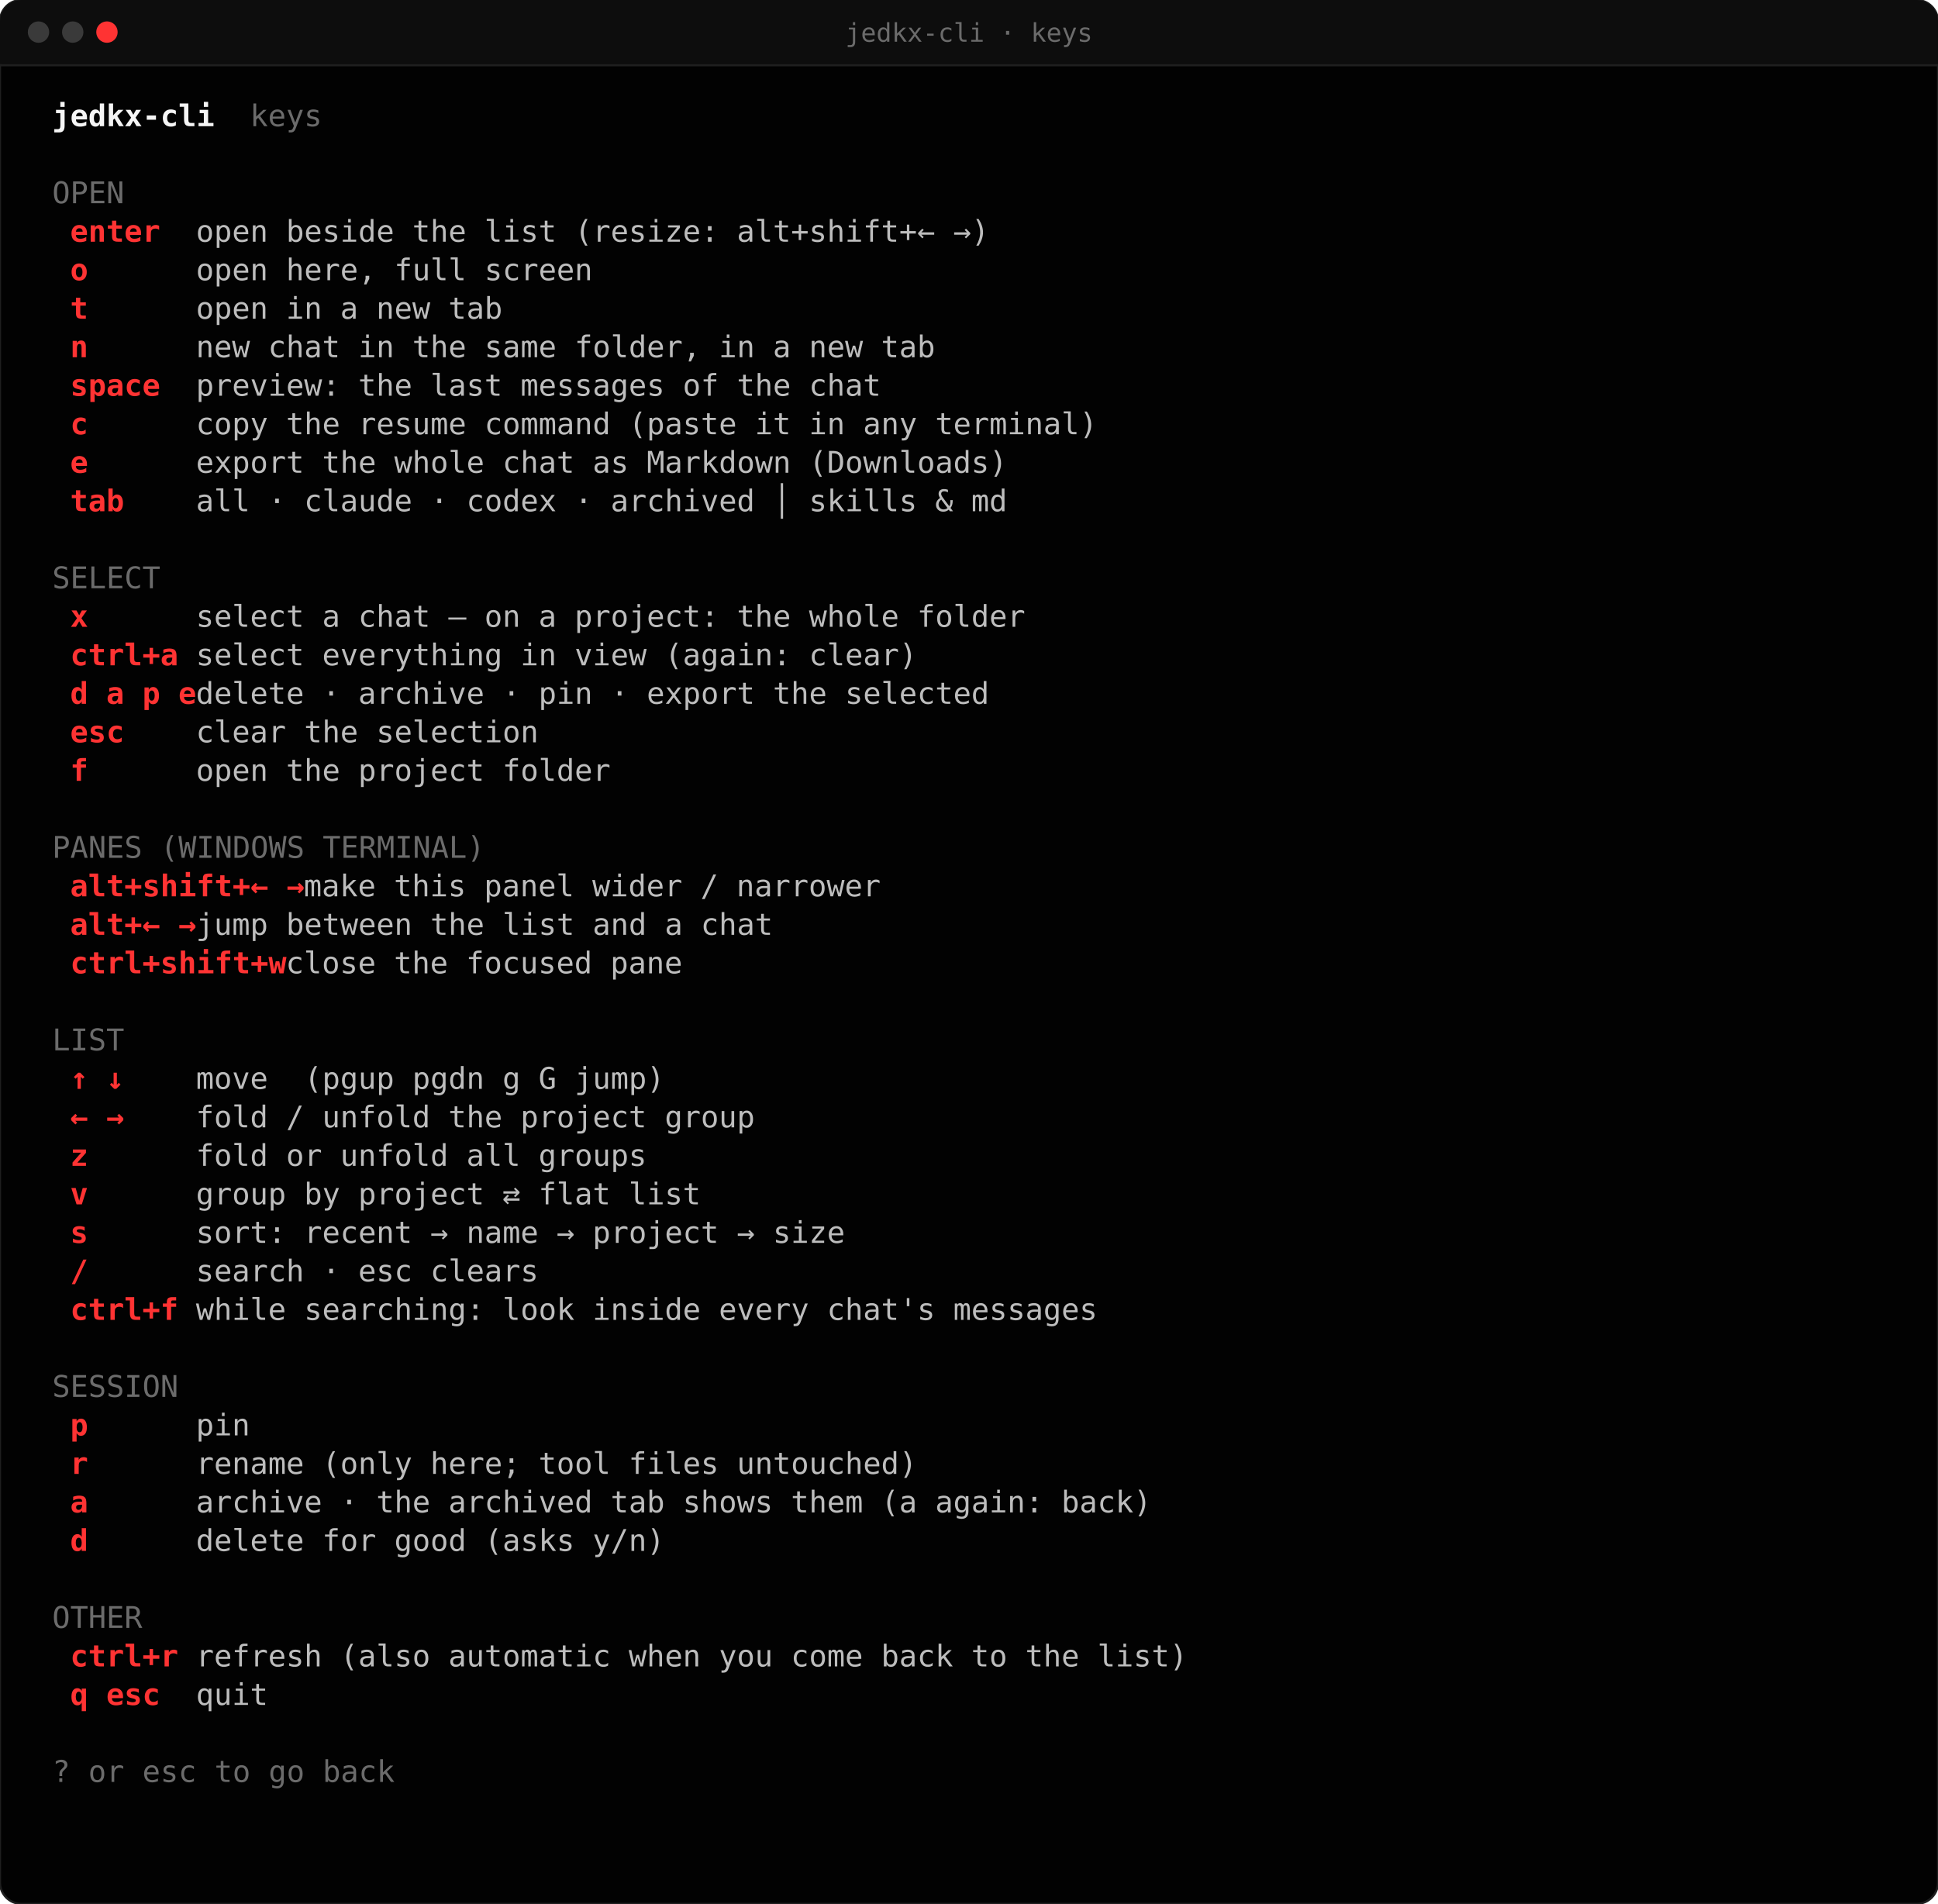
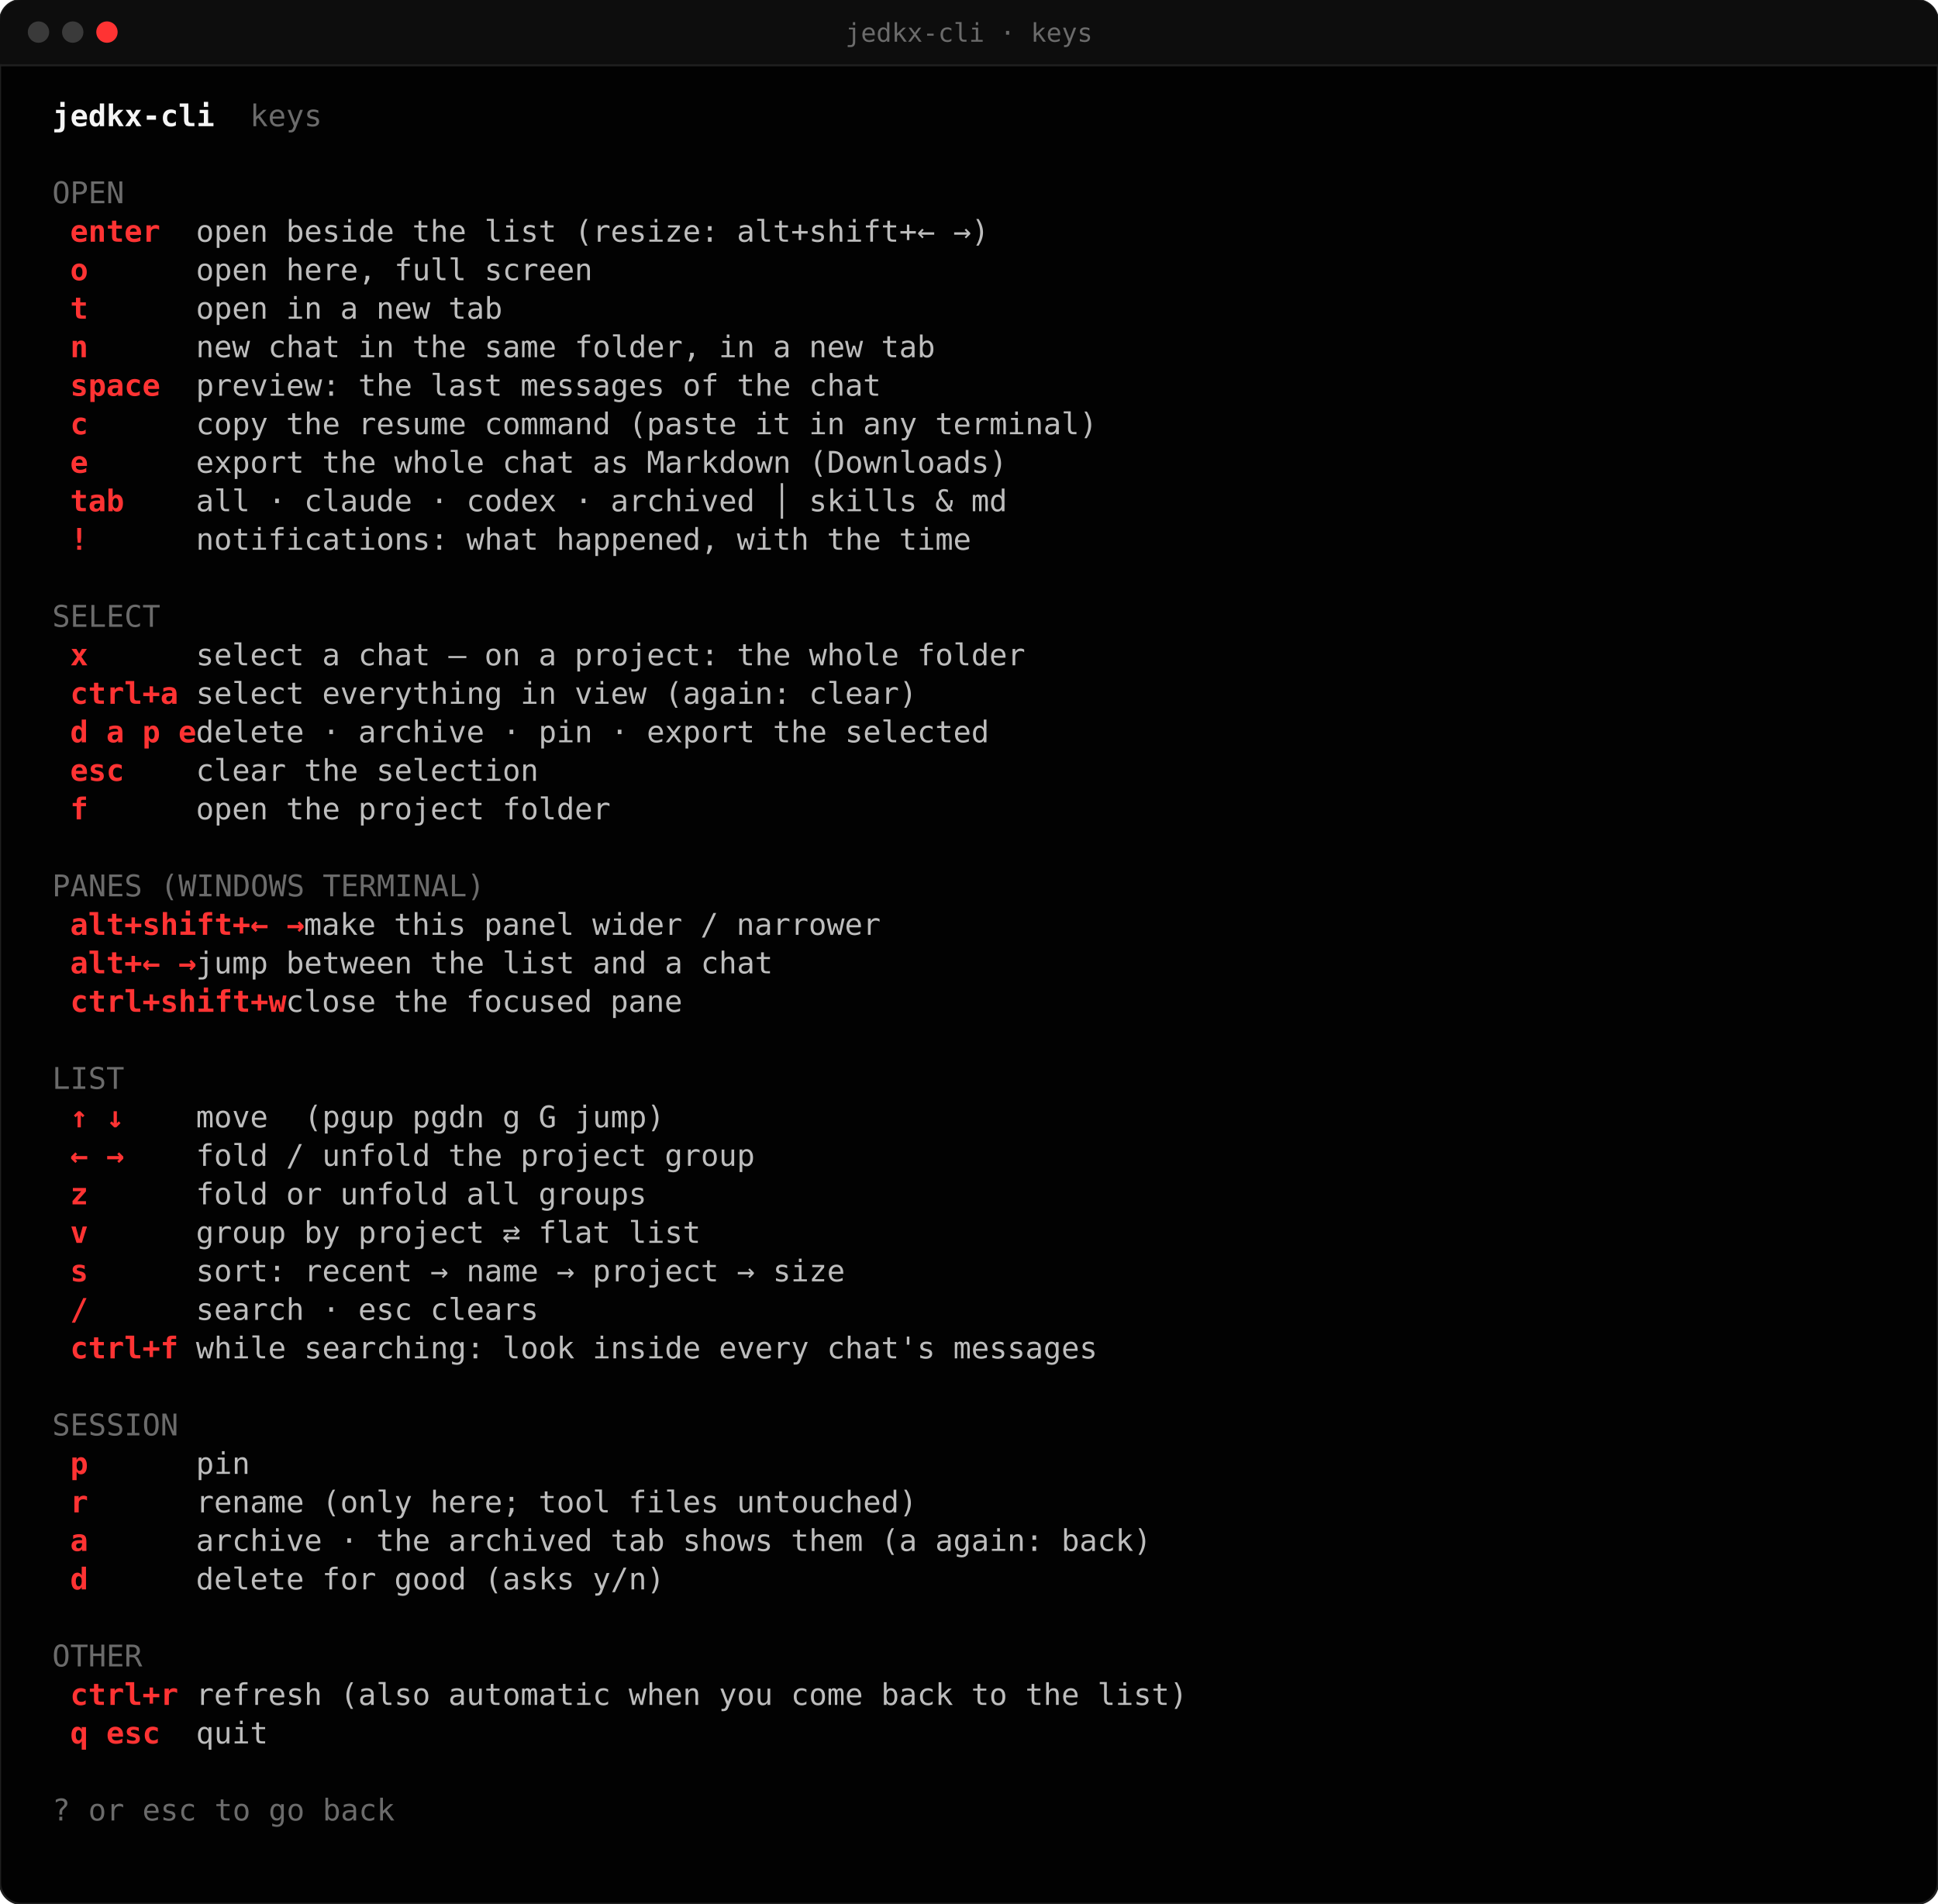
<svg xmlns="http://www.w3.org/2000/svg" width="906" height="890" viewBox="0 0 906 890" font-family="'Cascadia Mono','JetBrains Mono',Consolas,Menlo,monospace" font-size="14">
  <rect width="100%" height="100%" rx="10" fill="#020202" stroke="#1f1f1f" />
  <path d="M10 0 H896 a10 10 0 0 1 10 10 V30 H0 V10 a10 10 0 0 1 10 -10 Z" fill="#0d0d0d" />
  <rect y="30" width="100%" height="1" fill="#1f1f1f" />
  <circle cx="18" cy="15" r="5" fill="#3a3a3a" />
  <circle cx="34" cy="15" r="5" fill="#3a3a3a" />
  <circle cx="50" cy="15" r="5" fill="#ff3333" />
  <text x="453" y="19.5" fill="#6b6b6b" font-size="12" text-anchor="middle">jedkx-cli · keys</text>
  <text x="24.4" y="59.0" fill="#f5f5f5" font-weight="700" xml:space="preserve">jedkx-cli</text>
  <text x="100.0" y="59.0" fill="#6b6b6b" xml:space="preserve">  keys</text>
  <text x="24.4" y="95.0" fill="#6b6b6b" xml:space="preserve">OPEN</text>
  <text x="32.8" y="113.0" fill="#ff3333" font-weight="700" xml:space="preserve">enter  </text>
  <text x="91.6" y="113.0" fill="#bdbdbd" xml:space="preserve">open beside the list (resize: alt+shift+← →)</text>
  <text x="32.8" y="131.0" fill="#ff3333" font-weight="700" xml:space="preserve">o      </text>
  <text x="91.6" y="131.0" fill="#bdbdbd" xml:space="preserve">open here, full screen</text>
  <text x="32.8" y="149.0" fill="#ff3333" font-weight="700" xml:space="preserve">t      </text>
  <text x="91.6" y="149.0" fill="#bdbdbd" xml:space="preserve">open in a new tab</text>
  <text x="32.8" y="167.0" fill="#ff3333" font-weight="700" xml:space="preserve">n      </text>
  <text x="91.6" y="167.0" fill="#bdbdbd" xml:space="preserve">new chat in the same folder, in a new tab</text>
  <text x="32.8" y="185.0" fill="#ff3333" font-weight="700" xml:space="preserve">space  </text>
  <text x="91.6" y="185.0" fill="#bdbdbd" xml:space="preserve">preview: the last messages of the chat</text>
  <text x="32.8" y="203.0" fill="#ff3333" font-weight="700" xml:space="preserve">c      </text>
  <text x="91.6" y="203.0" fill="#bdbdbd" xml:space="preserve">copy the resume command (paste it in any terminal)</text>
  <text x="32.8" y="221.0" fill="#ff3333" font-weight="700" xml:space="preserve">e      </text>
  <text x="91.6" y="221.0" fill="#bdbdbd" xml:space="preserve">export the whole chat as Markdown (Downloads)</text>
  <text x="32.8" y="239.0" fill="#ff3333" font-weight="700" xml:space="preserve">tab    </text>
  <text x="91.6" y="239.0" fill="#bdbdbd" xml:space="preserve">all · claude · codex · archived │ skills &amp; md</text>
-   <text x="24.4" y="275.0" fill="#6b6b6b" xml:space="preserve">SELECT</text>
-   <text x="32.8" y="293.0" fill="#ff3333" font-weight="700" xml:space="preserve">x      </text>
-   <text x="91.6" y="293.0" fill="#bdbdbd" xml:space="preserve">select a chat — on a project: the whole folder</text>
-   <text x="32.8" y="311.0" fill="#ff3333" font-weight="700" xml:space="preserve">ctrl+a </text>
-   <text x="91.6" y="311.0" fill="#bdbdbd" xml:space="preserve">select everything in view (again: clear)</text>
-   <text x="32.8" y="329.0" fill="#ff3333" font-weight="700" xml:space="preserve">d a p e</text>
-   <text x="91.6" y="329.0" fill="#bdbdbd" xml:space="preserve">delete · archive · pin · export the selected</text>
-   <text x="32.8" y="347.0" fill="#ff3333" font-weight="700" xml:space="preserve">esc    </text>
-   <text x="91.6" y="347.0" fill="#bdbdbd" xml:space="preserve">clear the selection</text>
-   <text x="32.8" y="365.0" fill="#ff3333" font-weight="700" xml:space="preserve">f      </text>
-   <text x="91.6" y="365.0" fill="#bdbdbd" xml:space="preserve">open the project folder</text>
-   <text x="24.4" y="401.0" fill="#6b6b6b" xml:space="preserve">PANES (WINDOWS TERMINAL)</text>
-   <text x="32.8" y="419.0" fill="#ff3333" font-weight="700" xml:space="preserve">alt+shift+← →</text>
-   <text x="142.0" y="419.0" fill="#bdbdbd" xml:space="preserve">make this panel wider / narrower</text>
-   <text x="32.8" y="437.0" fill="#ff3333" font-weight="700" xml:space="preserve">alt+← →</text>
-   <text x="91.6" y="437.0" fill="#bdbdbd" xml:space="preserve">jump between the list and a chat</text>
-   <text x="32.8" y="455.0" fill="#ff3333" font-weight="700" xml:space="preserve">ctrl+shift+w</text>
-   <text x="133.6" y="455.0" fill="#bdbdbd" xml:space="preserve">close the focused pane</text>
-   <text x="24.4" y="491.0" fill="#6b6b6b" xml:space="preserve">LIST</text>
-   <text x="32.8" y="509.0" fill="#ff3333" font-weight="700" xml:space="preserve">↑ ↓    </text>
-   <text x="91.6" y="509.0" fill="#bdbdbd" xml:space="preserve">move  (pgup pgdn g G jump)</text>
-   <text x="32.8" y="527.0" fill="#ff3333" font-weight="700" xml:space="preserve">← →    </text>
-   <text x="91.6" y="527.0" fill="#bdbdbd" xml:space="preserve">fold / unfold the project group</text>
-   <text x="32.8" y="545.0" fill="#ff3333" font-weight="700" xml:space="preserve">z      </text>
-   <text x="91.6" y="545.0" fill="#bdbdbd" xml:space="preserve">fold or unfold all groups</text>
-   <text x="32.8" y="563.0" fill="#ff3333" font-weight="700" xml:space="preserve">v      </text>
-   <text x="91.6" y="563.0" fill="#bdbdbd" xml:space="preserve">group by project ⇄ flat list</text>
-   <text x="32.8" y="581.0" fill="#ff3333" font-weight="700" xml:space="preserve">s      </text>
-   <text x="91.6" y="581.0" fill="#bdbdbd" xml:space="preserve">sort: recent → name → project → size</text>
-   <text x="32.8" y="599.0" fill="#ff3333" font-weight="700" xml:space="preserve">/      </text>
-   <text x="91.6" y="599.0" fill="#bdbdbd" xml:space="preserve">search · esc clears</text>
-   <text x="32.8" y="617.0" fill="#ff3333" font-weight="700" xml:space="preserve">ctrl+f </text>
-   <text x="91.6" y="617.0" fill="#bdbdbd" xml:space="preserve">while searching: look inside every chat's messages</text>
-   <text x="24.4" y="653.0" fill="#6b6b6b" xml:space="preserve">SESSION</text>
-   <text x="32.8" y="671.0" fill="#ff3333" font-weight="700" xml:space="preserve">p      </text>
-   <text x="91.6" y="671.0" fill="#bdbdbd" xml:space="preserve">pin</text>
-   <text x="32.8" y="689.0" fill="#ff3333" font-weight="700" xml:space="preserve">r      </text>
-   <text x="91.6" y="689.0" fill="#bdbdbd" xml:space="preserve">rename (only here; tool files untouched)</text>
-   <text x="32.8" y="707.0" fill="#ff3333" font-weight="700" xml:space="preserve">a      </text>
-   <text x="91.6" y="707.0" fill="#bdbdbd" xml:space="preserve">archive · the archived tab shows them (a again: back)</text>
-   <text x="32.8" y="725.0" fill="#ff3333" font-weight="700" xml:space="preserve">d      </text>
-   <text x="91.6" y="725.0" fill="#bdbdbd" xml:space="preserve">delete for good (asks y/n)</text>
-   <text x="24.4" y="761.0" fill="#6b6b6b" xml:space="preserve">OTHER</text>
-   <text x="32.8" y="779.0" fill="#ff3333" font-weight="700" xml:space="preserve">ctrl+r </text>
-   <text x="91.6" y="779.0" fill="#bdbdbd" xml:space="preserve">refresh (also automatic when you come back to the list)</text>
-   <text x="32.8" y="797.0" fill="#ff3333" font-weight="700" xml:space="preserve">q esc  </text>
-   <text x="91.6" y="797.0" fill="#bdbdbd" xml:space="preserve">quit</text>
-   <text x="24.4" y="833.0" fill="#6b6b6b" xml:space="preserve">? or esc to go back</text>
+   <text x="32.8" y="257.0" fill="#ff3333" font-weight="700" xml:space="preserve">!      </text>
+   <text x="91.6" y="257.0" fill="#bdbdbd" xml:space="preserve">notifications: what happened, with the time</text>
+   <text x="24.4" y="293.0" fill="#6b6b6b" xml:space="preserve">SELECT</text>
+   <text x="32.8" y="311.0" fill="#ff3333" font-weight="700" xml:space="preserve">x      </text>
+   <text x="91.6" y="311.0" fill="#bdbdbd" xml:space="preserve">select a chat — on a project: the whole folder</text>
+   <text x="32.8" y="329.0" fill="#ff3333" font-weight="700" xml:space="preserve">ctrl+a </text>
+   <text x="91.6" y="329.0" fill="#bdbdbd" xml:space="preserve">select everything in view (again: clear)</text>
+   <text x="32.8" y="347.0" fill="#ff3333" font-weight="700" xml:space="preserve">d a p e</text>
+   <text x="91.6" y="347.0" fill="#bdbdbd" xml:space="preserve">delete · archive · pin · export the selected</text>
+   <text x="32.8" y="365.0" fill="#ff3333" font-weight="700" xml:space="preserve">esc    </text>
+   <text x="91.6" y="365.0" fill="#bdbdbd" xml:space="preserve">clear the selection</text>
+   <text x="32.8" y="383.0" fill="#ff3333" font-weight="700" xml:space="preserve">f      </text>
+   <text x="91.6" y="383.0" fill="#bdbdbd" xml:space="preserve">open the project folder</text>
+   <text x="24.4" y="419.0" fill="#6b6b6b" xml:space="preserve">PANES (WINDOWS TERMINAL)</text>
+   <text x="32.8" y="437.0" fill="#ff3333" font-weight="700" xml:space="preserve">alt+shift+← →</text>
+   <text x="142.0" y="437.0" fill="#bdbdbd" xml:space="preserve">make this panel wider / narrower</text>
+   <text x="32.8" y="455.0" fill="#ff3333" font-weight="700" xml:space="preserve">alt+← →</text>
+   <text x="91.6" y="455.0" fill="#bdbdbd" xml:space="preserve">jump between the list and a chat</text>
+   <text x="32.8" y="473.0" fill="#ff3333" font-weight="700" xml:space="preserve">ctrl+shift+w</text>
+   <text x="133.6" y="473.0" fill="#bdbdbd" xml:space="preserve">close the focused pane</text>
+   <text x="24.4" y="509.0" fill="#6b6b6b" xml:space="preserve">LIST</text>
+   <text x="32.8" y="527.0" fill="#ff3333" font-weight="700" xml:space="preserve">↑ ↓    </text>
+   <text x="91.6" y="527.0" fill="#bdbdbd" xml:space="preserve">move  (pgup pgdn g G jump)</text>
+   <text x="32.8" y="545.0" fill="#ff3333" font-weight="700" xml:space="preserve">← →    </text>
+   <text x="91.6" y="545.0" fill="#bdbdbd" xml:space="preserve">fold / unfold the project group</text>
+   <text x="32.8" y="563.0" fill="#ff3333" font-weight="700" xml:space="preserve">z      </text>
+   <text x="91.6" y="563.0" fill="#bdbdbd" xml:space="preserve">fold or unfold all groups</text>
+   <text x="32.8" y="581.0" fill="#ff3333" font-weight="700" xml:space="preserve">v      </text>
+   <text x="91.6" y="581.0" fill="#bdbdbd" xml:space="preserve">group by project ⇄ flat list</text>
+   <text x="32.8" y="599.0" fill="#ff3333" font-weight="700" xml:space="preserve">s      </text>
+   <text x="91.6" y="599.0" fill="#bdbdbd" xml:space="preserve">sort: recent → name → project → size</text>
+   <text x="32.8" y="617.0" fill="#ff3333" font-weight="700" xml:space="preserve">/      </text>
+   <text x="91.6" y="617.0" fill="#bdbdbd" xml:space="preserve">search · esc clears</text>
+   <text x="32.8" y="635.0" fill="#ff3333" font-weight="700" xml:space="preserve">ctrl+f </text>
+   <text x="91.6" y="635.0" fill="#bdbdbd" xml:space="preserve">while searching: look inside every chat's messages</text>
+   <text x="24.4" y="671.0" fill="#6b6b6b" xml:space="preserve">SESSION</text>
+   <text x="32.8" y="689.0" fill="#ff3333" font-weight="700" xml:space="preserve">p      </text>
+   <text x="91.6" y="689.0" fill="#bdbdbd" xml:space="preserve">pin</text>
+   <text x="32.8" y="707.0" fill="#ff3333" font-weight="700" xml:space="preserve">r      </text>
+   <text x="91.6" y="707.0" fill="#bdbdbd" xml:space="preserve">rename (only here; tool files untouched)</text>
+   <text x="32.8" y="725.0" fill="#ff3333" font-weight="700" xml:space="preserve">a      </text>
+   <text x="91.6" y="725.0" fill="#bdbdbd" xml:space="preserve">archive · the archived tab shows them (a again: back)</text>
+   <text x="32.8" y="743.0" fill="#ff3333" font-weight="700" xml:space="preserve">d      </text>
+   <text x="91.6" y="743.0" fill="#bdbdbd" xml:space="preserve">delete for good (asks y/n)</text>
+   <text x="24.4" y="779.0" fill="#6b6b6b" xml:space="preserve">OTHER</text>
+   <text x="32.8" y="797.0" fill="#ff3333" font-weight="700" xml:space="preserve">ctrl+r </text>
+   <text x="91.6" y="797.0" fill="#bdbdbd" xml:space="preserve">refresh (also automatic when you come back to the list)</text>
+   <text x="32.8" y="815.0" fill="#ff3333" font-weight="700" xml:space="preserve">q esc  </text>
+   <text x="91.6" y="815.0" fill="#bdbdbd" xml:space="preserve">quit</text>
+   <text x="24.4" y="851.0" fill="#6b6b6b" xml:space="preserve">? or esc to go back</text>
</svg>
